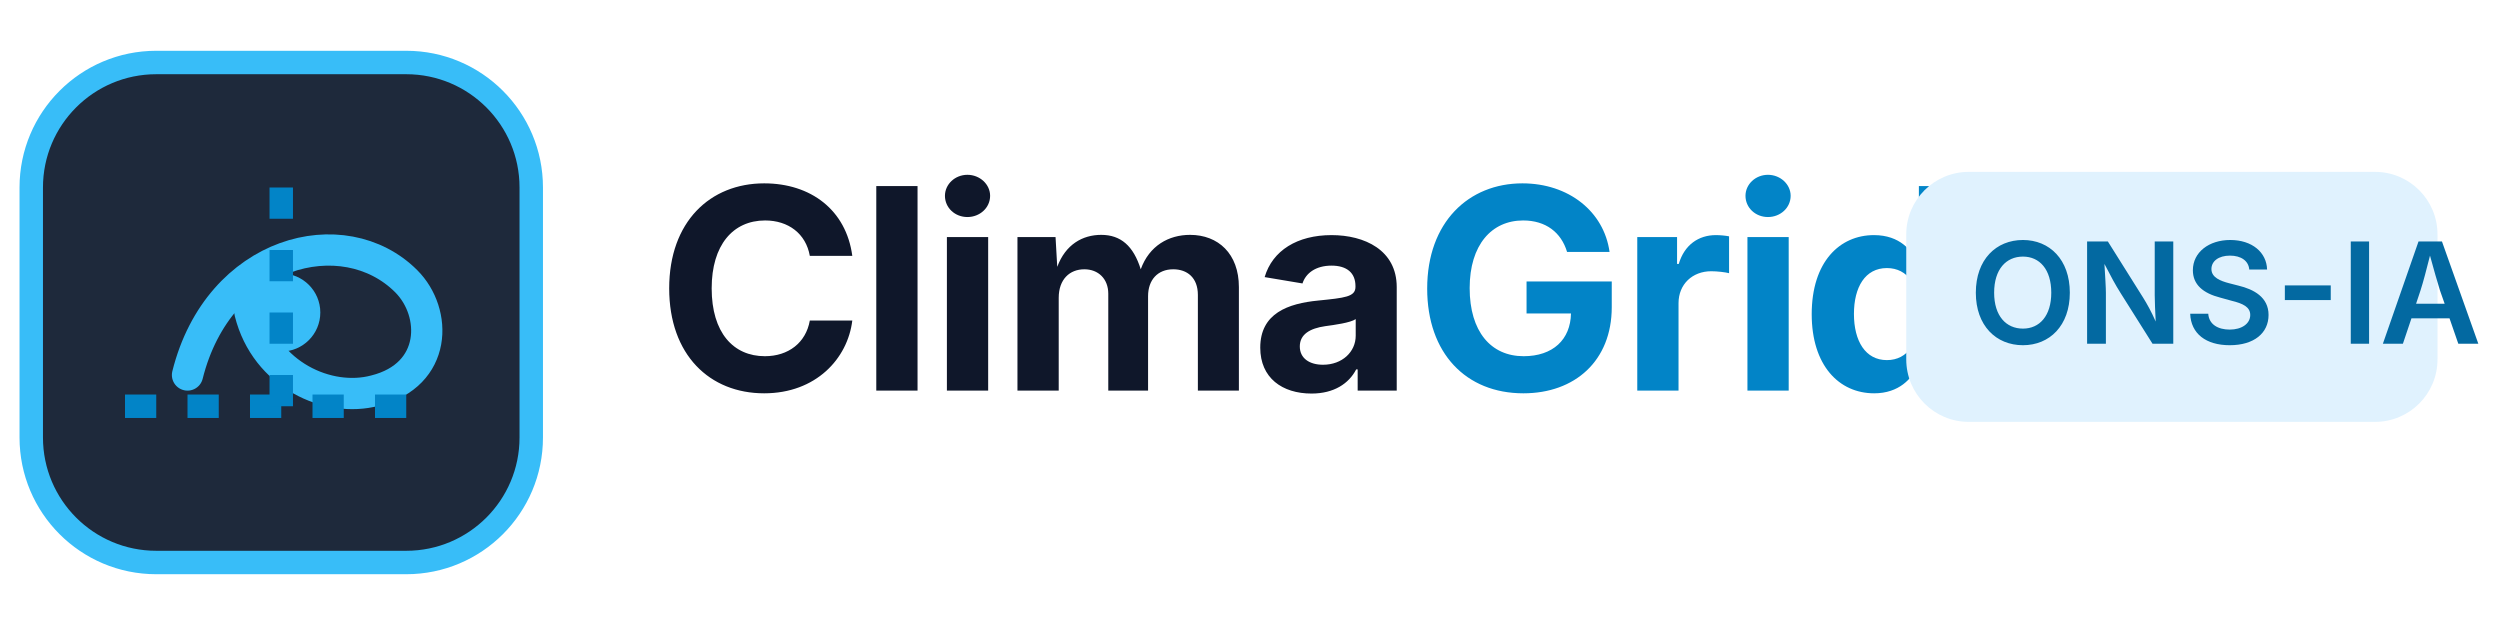
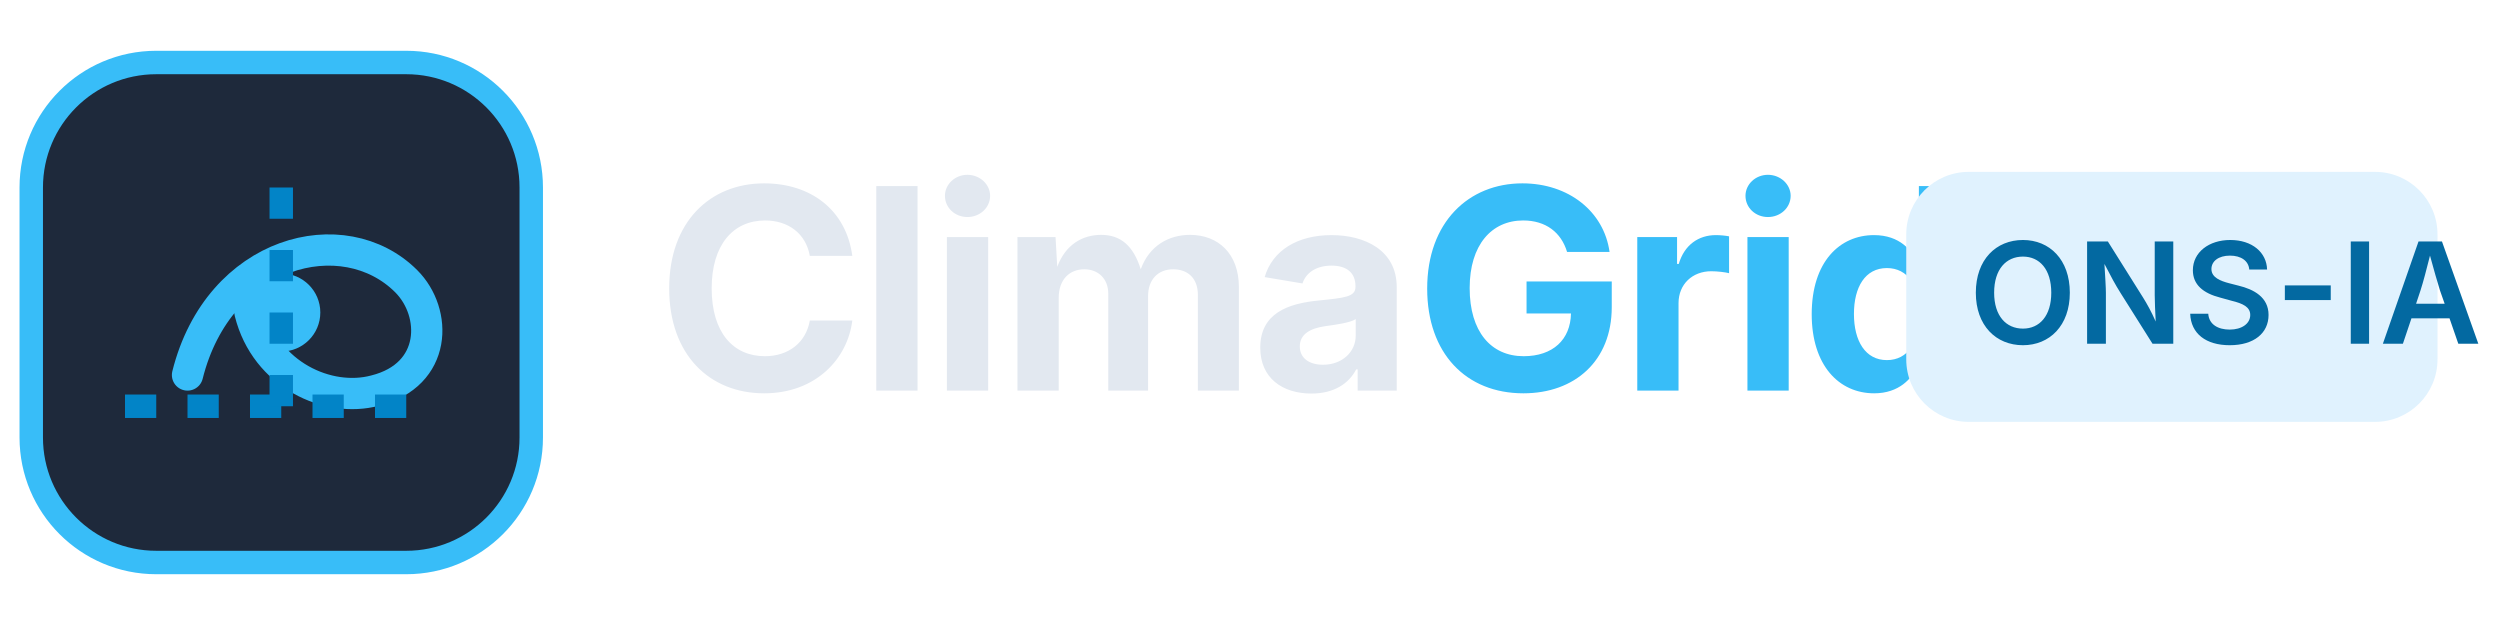
<svg xmlns="http://www.w3.org/2000/svg" viewBox="0 0 160 40" fill="none">
  <rect x="2" y="4" width="32" height="32" rx="8" fill="#1E293B" stroke="#38BDF8" stroke-width="1.5" />
  <path d="M12 24C14 16 22 14 26 18C28 20 28 24 24 25C21 25.8 17 24 16 20" stroke="#38BDF8" stroke-width="2" stroke-linecap="round" />
  <circle cx="18" cy="20" r="2.5" fill="#38BDF8" />
  <path d="M8 26L28 26" stroke="#0284C7" stroke-width="1.5" stroke-dasharray="2 2" />
  <path d="M18 12L18 28" stroke="#0284C7" stroke-width="1.5" stroke-dasharray="2 2" />
-   <text x="42" y="25" fill="#0F172A" font-family="Inter, system-ui, sans-serif" font-weight="700" font-size="18" letter-spacing="-0.02em">Clima<tspan fill="#0284C7">Grid</tspan>
+   <text x="42" y="25" fill="#E2E8F0" font-family="Inter, system-ui, sans-serif" font-weight="700" font-size="18" letter-spacing="-0.02em">Clima<tspan fill="#38BDF8">Grid</tspan>
  </text>
  <rect x="122" y="11" width="34" height="16" rx="4" fill="#E0F2FE" />
  <text x="126" y="22" fill="#0369A1" font-family="Inter, system-ui, sans-serif" font-weight="600" font-size="9">ONS-IA</text>
</svg>
